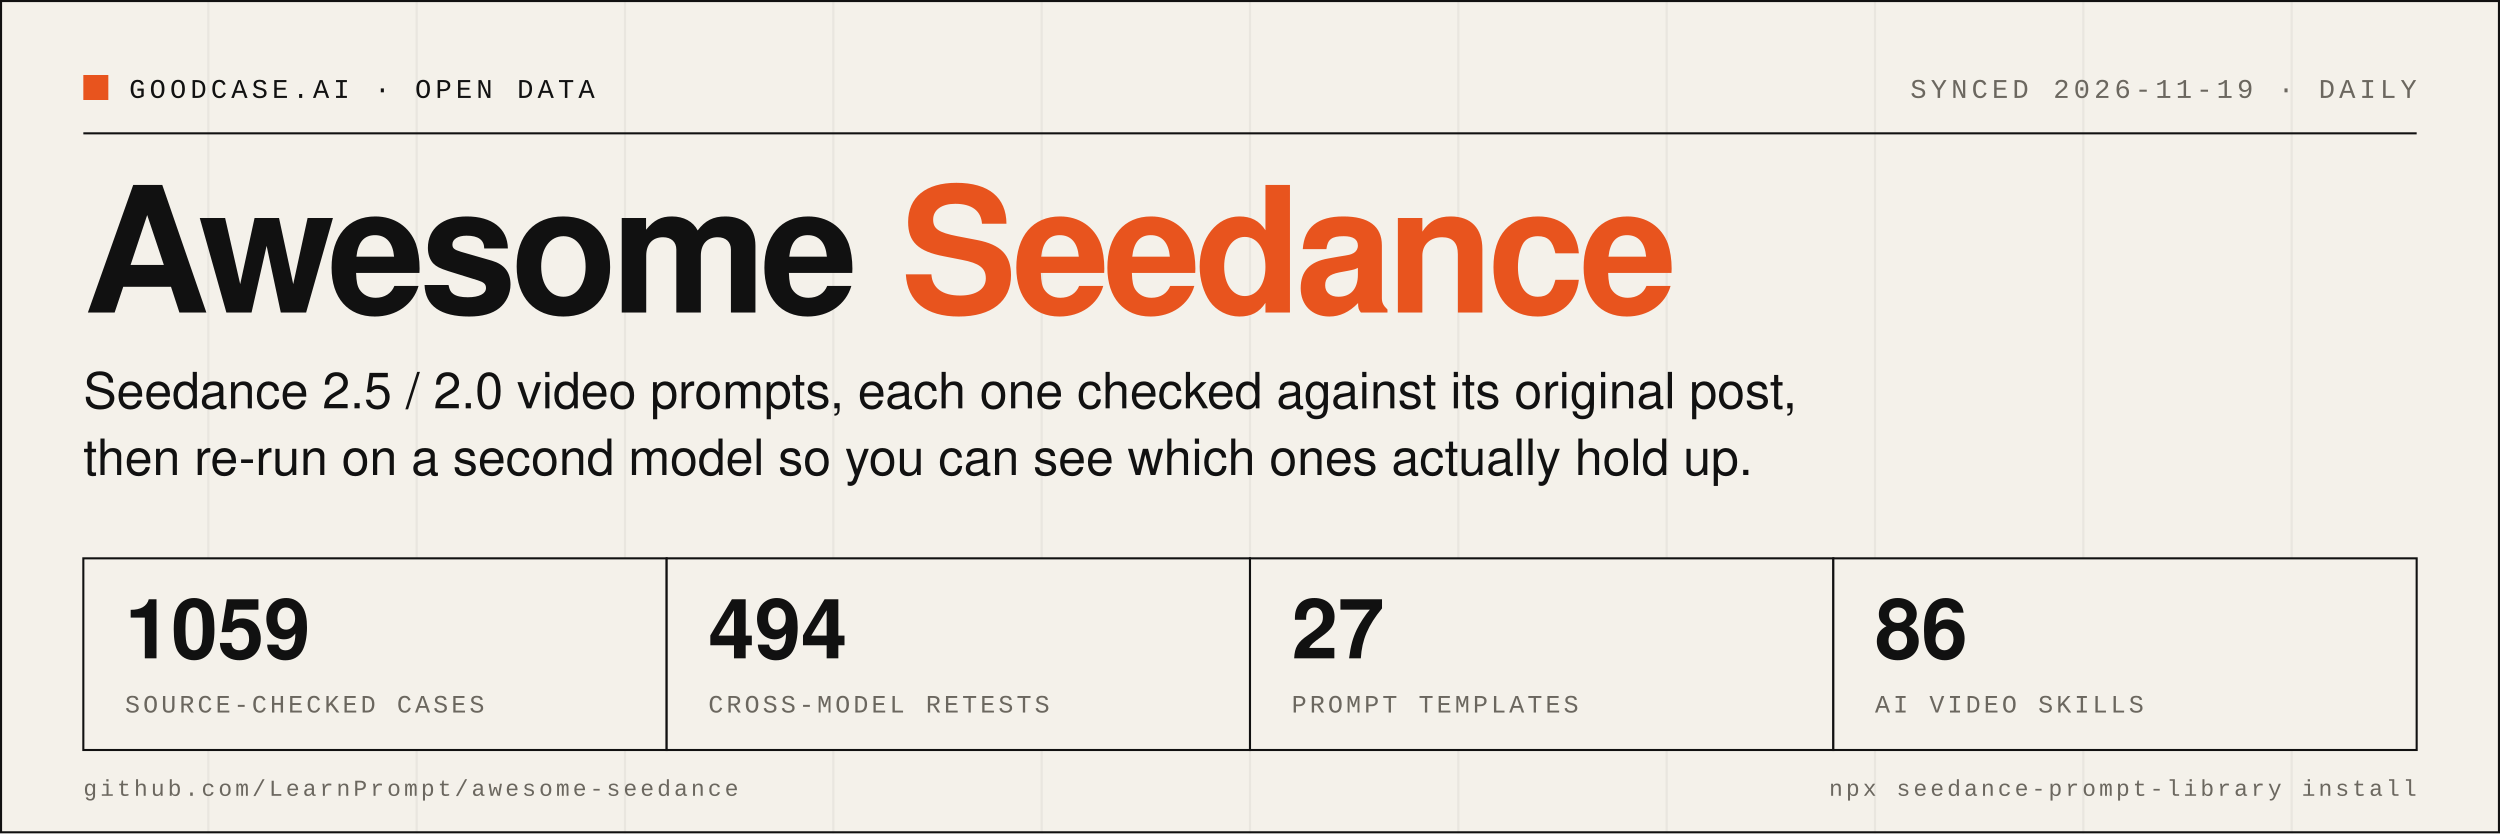
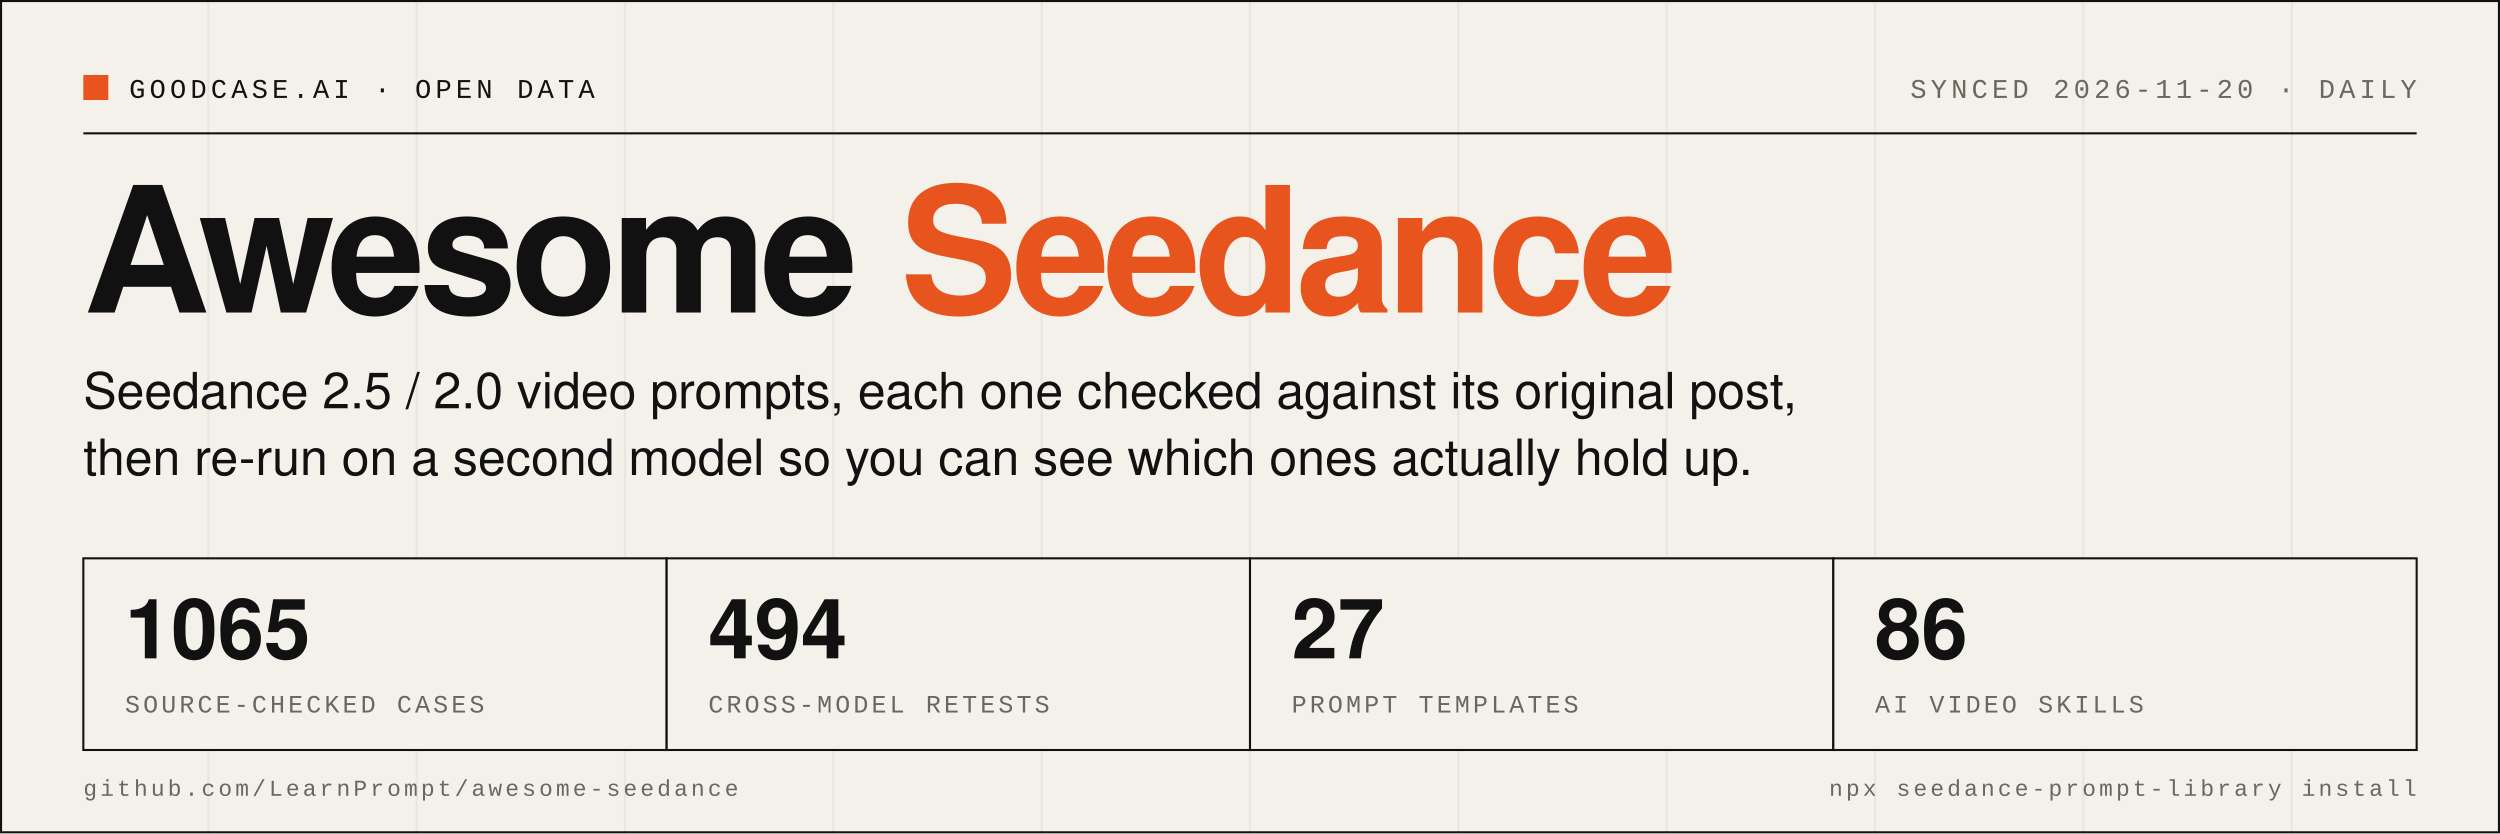
- <svg xmlns="http://www.w3.org/2000/svg" width="1200" height="400" viewBox="0 0 1200 400" role="img" aria-label="Awesome Seedance: 1059 source-checked cases, 494 cross-model retests, 27 prompt templates, 86 AI video skills">
+ <svg xmlns="http://www.w3.org/2000/svg" width="1200" height="400" viewBox="0 0 1200 400" role="img" aria-label="Awesome Seedance: 1065 source-checked cases, 494 cross-model retests, 27 prompt templates, 86 AI video skills">
  <rect width="1200" height="400" fill="#F4F1EA" />
  <line x1="0" y1="0" x2="0" y2="400" stroke="#111111" stroke-opacity="0.05" stroke-width="1" />
  <line x1="100" y1="0" x2="100" y2="400" stroke="#111111" stroke-opacity="0.05" stroke-width="1" />
  <line x1="200" y1="0" x2="200" y2="400" stroke="#111111" stroke-opacity="0.05" stroke-width="1" />
  <line x1="300" y1="0" x2="300" y2="400" stroke="#111111" stroke-opacity="0.05" stroke-width="1" />
  <line x1="400" y1="0" x2="400" y2="400" stroke="#111111" stroke-opacity="0.05" stroke-width="1" />
  <line x1="500" y1="0" x2="500" y2="400" stroke="#111111" stroke-opacity="0.05" stroke-width="1" />
  <line x1="600" y1="0" x2="600" y2="400" stroke="#111111" stroke-opacity="0.05" stroke-width="1" />
  <line x1="700" y1="0" x2="700" y2="400" stroke="#111111" stroke-opacity="0.05" stroke-width="1" />
  <line x1="800" y1="0" x2="800" y2="400" stroke="#111111" stroke-opacity="0.05" stroke-width="1" />
  <line x1="900" y1="0" x2="900" y2="400" stroke="#111111" stroke-opacity="0.05" stroke-width="1" />
  <line x1="1000" y1="0" x2="1000" y2="400" stroke="#111111" stroke-opacity="0.05" stroke-width="1" />
  <line x1="1100" y1="0" x2="1100" y2="400" stroke="#111111" stroke-opacity="0.05" stroke-width="1" />
  <rect x="0.5" y="0.5" width="1199" height="399" fill="none" stroke="#111111" stroke-width="1" />
  <rect x="40" y="36" width="12" height="12" fill="#E8541E" />
  <text x="62" y="47" font-family="SFMono-Regular, Menlo, Consolas, 'Liberation Mono', monospace" font-size="13" letter-spacing="2" fill="#111111">GOODCASE.AI · OPEN DATA</text>
-   <text x="1160" y="47" text-anchor="end" font-family="SFMono-Regular, Menlo, Consolas, 'Liberation Mono', monospace" font-size="13" letter-spacing="2" fill="#6B675F">SYNCED 2026-11-19 · DAILY</text>
+   <text x="1160" y="47" text-anchor="end" font-family="SFMono-Regular, Menlo, Consolas, 'Liberation Mono', monospace" font-size="13" letter-spacing="2" fill="#6B675F">SYNCED 2026-11-20 · DAILY</text>
  <line x1="40" y1="64" x2="1160" y2="64" stroke="#111111" stroke-width="1" />
  <text x="40" y="150" font-family="Helvetica Neue, Helvetica, Arial, 'PingFang SC', sans-serif" font-size="84" font-weight="800" letter-spacing="-3" fill="#111111">Awesome <tspan fill="#E8541E">Seedance</tspan>
  </text>
  <text x="40" y="196" font-family="Helvetica Neue, Helvetica, Arial, 'PingFang SC', sans-serif" font-size="24" fill="#111111">Seedance 2.5 / 2.0 video prompts, each one checked against its original post,</text>
  <text x="40" y="228" font-family="Helvetica Neue, Helvetica, Arial, 'PingFang SC', sans-serif" font-size="24" fill="#111111">then re-run on a second model so you can see which ones actually hold up.</text>
  <rect x="40" y="268" width="280" height="92" fill="#F4F1EA" stroke="#111111" stroke-width="1" />
-   <text x="60" y="316" font-family="Helvetica Neue, Helvetica, Arial, 'PingFang SC', sans-serif" font-size="40" font-weight="700" fill="#111111">1059</text>
+   <text x="60" y="316" font-family="Helvetica Neue, Helvetica, Arial, 'PingFang SC', sans-serif" font-size="40" font-weight="700" fill="#111111">1065</text>
  <text x="60" y="342" font-family="SFMono-Regular, Menlo, Consolas, 'Liberation Mono', monospace" font-size="12" letter-spacing="1.5" fill="#6B675F">SOURCE-CHECKED CASES</text>
  <rect x="320" y="268" width="280" height="92" fill="#F4F1EA" stroke="#111111" stroke-width="1" />
  <text x="340" y="316" font-family="Helvetica Neue, Helvetica, Arial, 'PingFang SC', sans-serif" font-size="40" font-weight="700" fill="#111111">494</text>
  <text x="340" y="342" font-family="SFMono-Regular, Menlo, Consolas, 'Liberation Mono', monospace" font-size="12" letter-spacing="1.5" fill="#6B675F">CROSS-MODEL RETESTS</text>
  <rect x="600" y="268" width="280" height="92" fill="#F4F1EA" stroke="#111111" stroke-width="1" />
  <text x="620" y="316" font-family="Helvetica Neue, Helvetica, Arial, 'PingFang SC', sans-serif" font-size="40" font-weight="700" fill="#111111">27</text>
  <text x="620" y="342" font-family="SFMono-Regular, Menlo, Consolas, 'Liberation Mono', monospace" font-size="12" letter-spacing="1.5" fill="#6B675F">PROMPT TEMPLATES</text>
  <rect x="880" y="268" width="280" height="92" fill="#F4F1EA" stroke="#111111" stroke-width="1" />
  <text x="900" y="316" font-family="Helvetica Neue, Helvetica, Arial, 'PingFang SC', sans-serif" font-size="40" font-weight="700" fill="#111111">86</text>
  <text x="900" y="342" font-family="SFMono-Regular, Menlo, Consolas, 'Liberation Mono', monospace" font-size="12" letter-spacing="1.5" fill="#6B675F">AI VIDEO SKILLS</text>
  <text x="40" y="382" font-family="SFMono-Regular, Menlo, Consolas, 'Liberation Mono', monospace" font-size="11" letter-spacing="1.5" fill="#6B675F">github.com/LearnPrompt/awesome-seedance</text>
  <text x="1160" y="382" text-anchor="end" font-family="SFMono-Regular, Menlo, Consolas, 'Liberation Mono', monospace" font-size="11" letter-spacing="1.5" fill="#6B675F">npx seedance-prompt-library install</text>
</svg>
